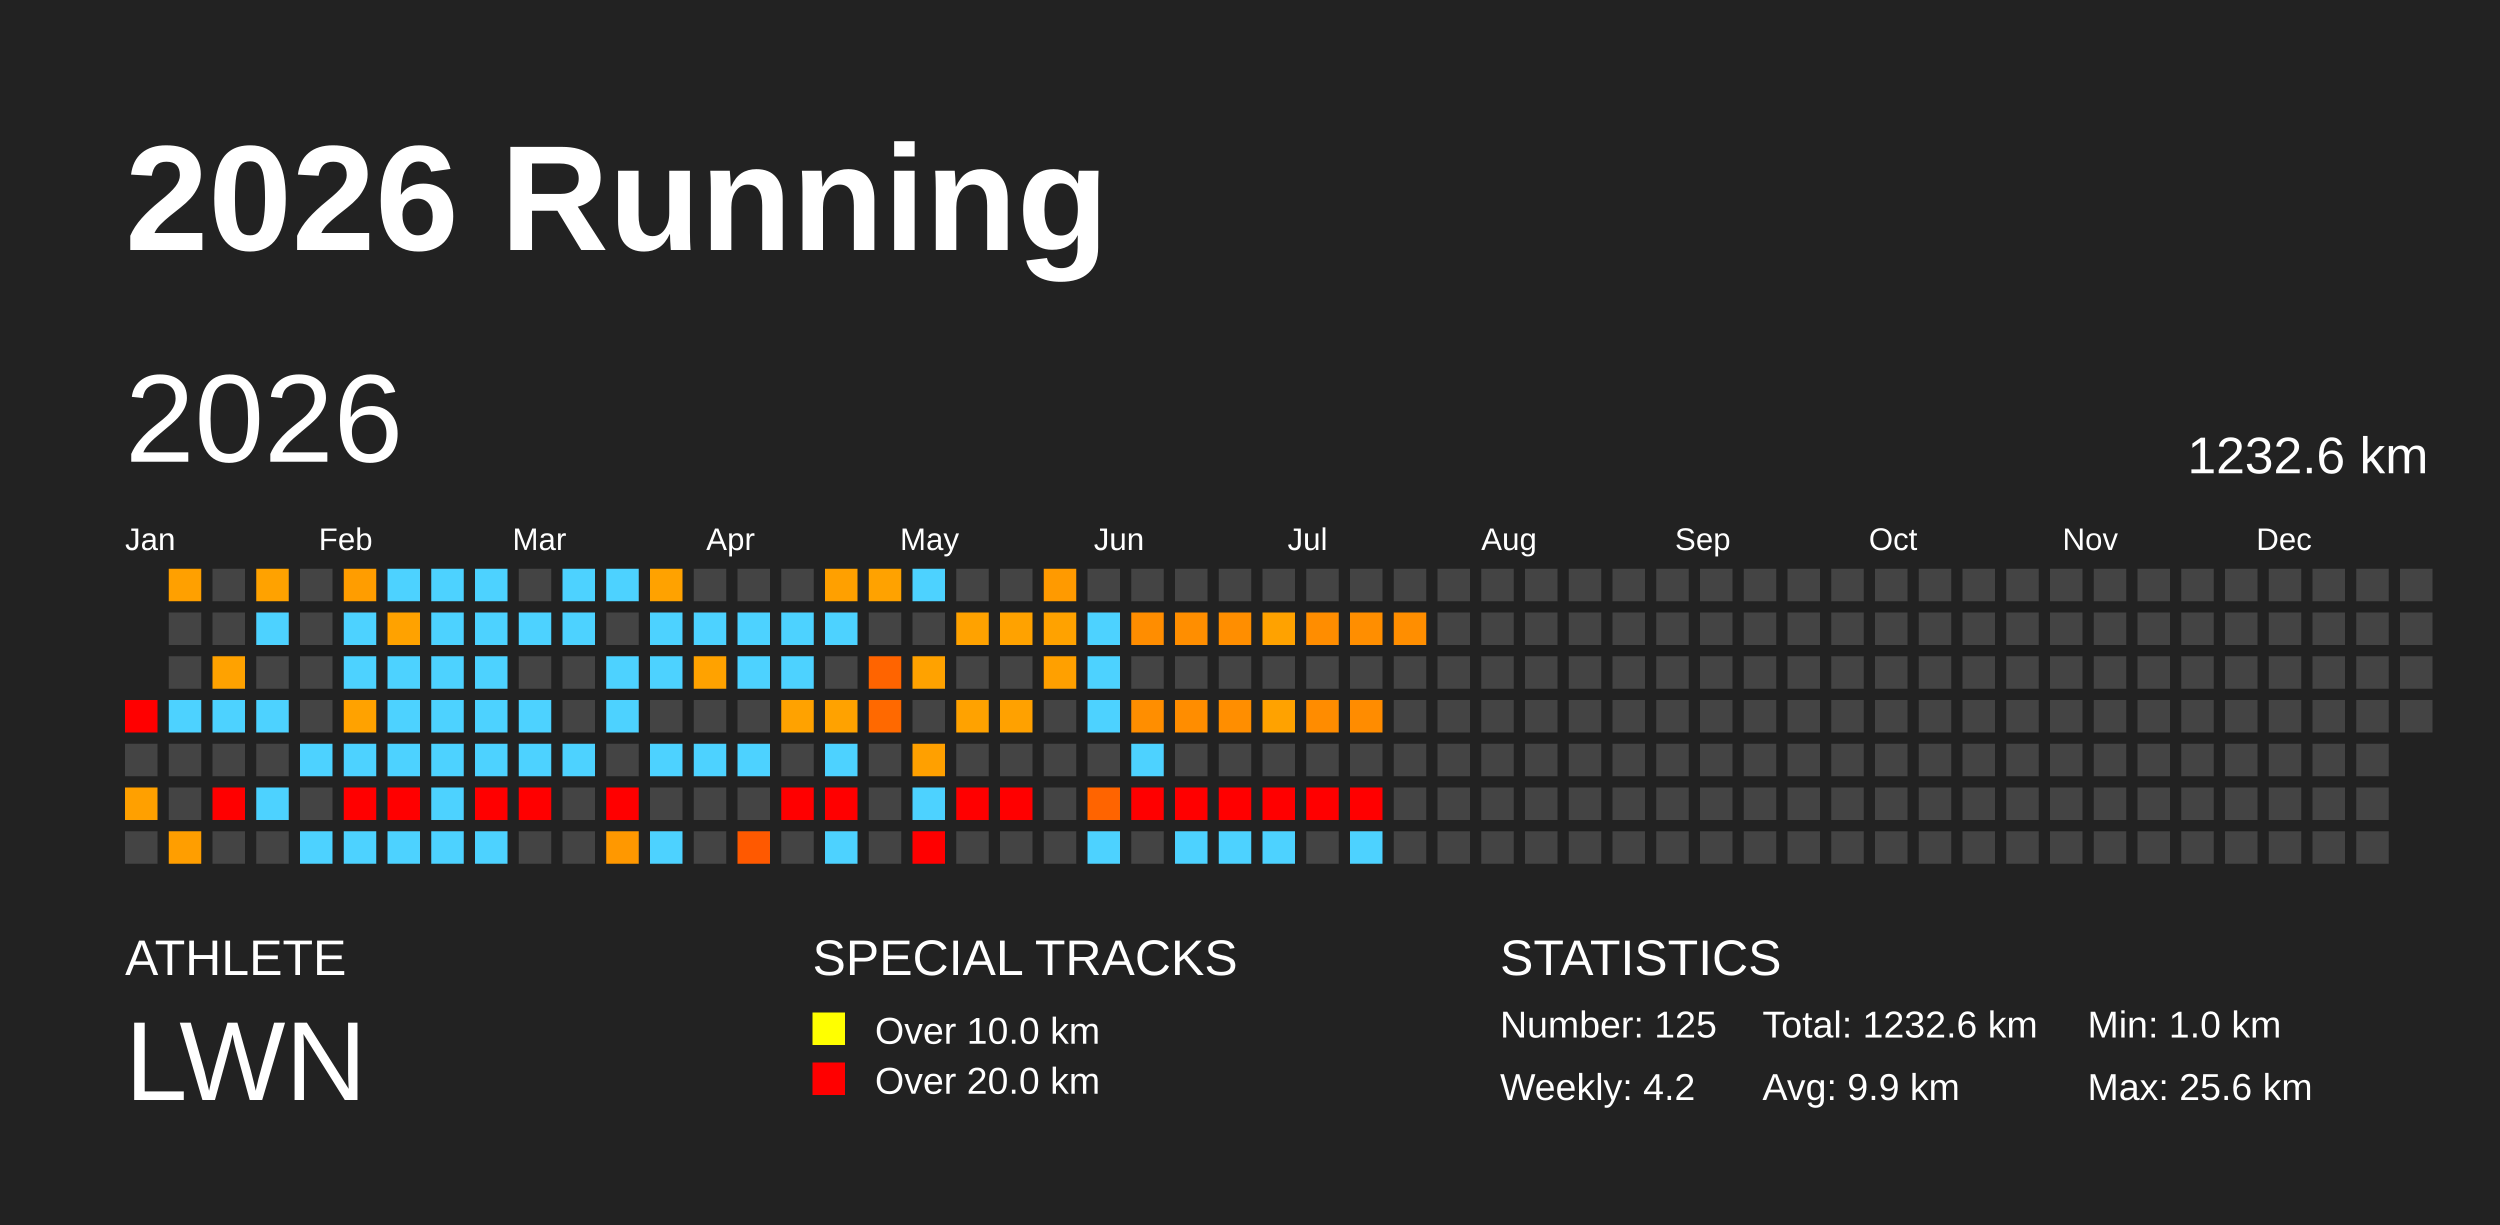
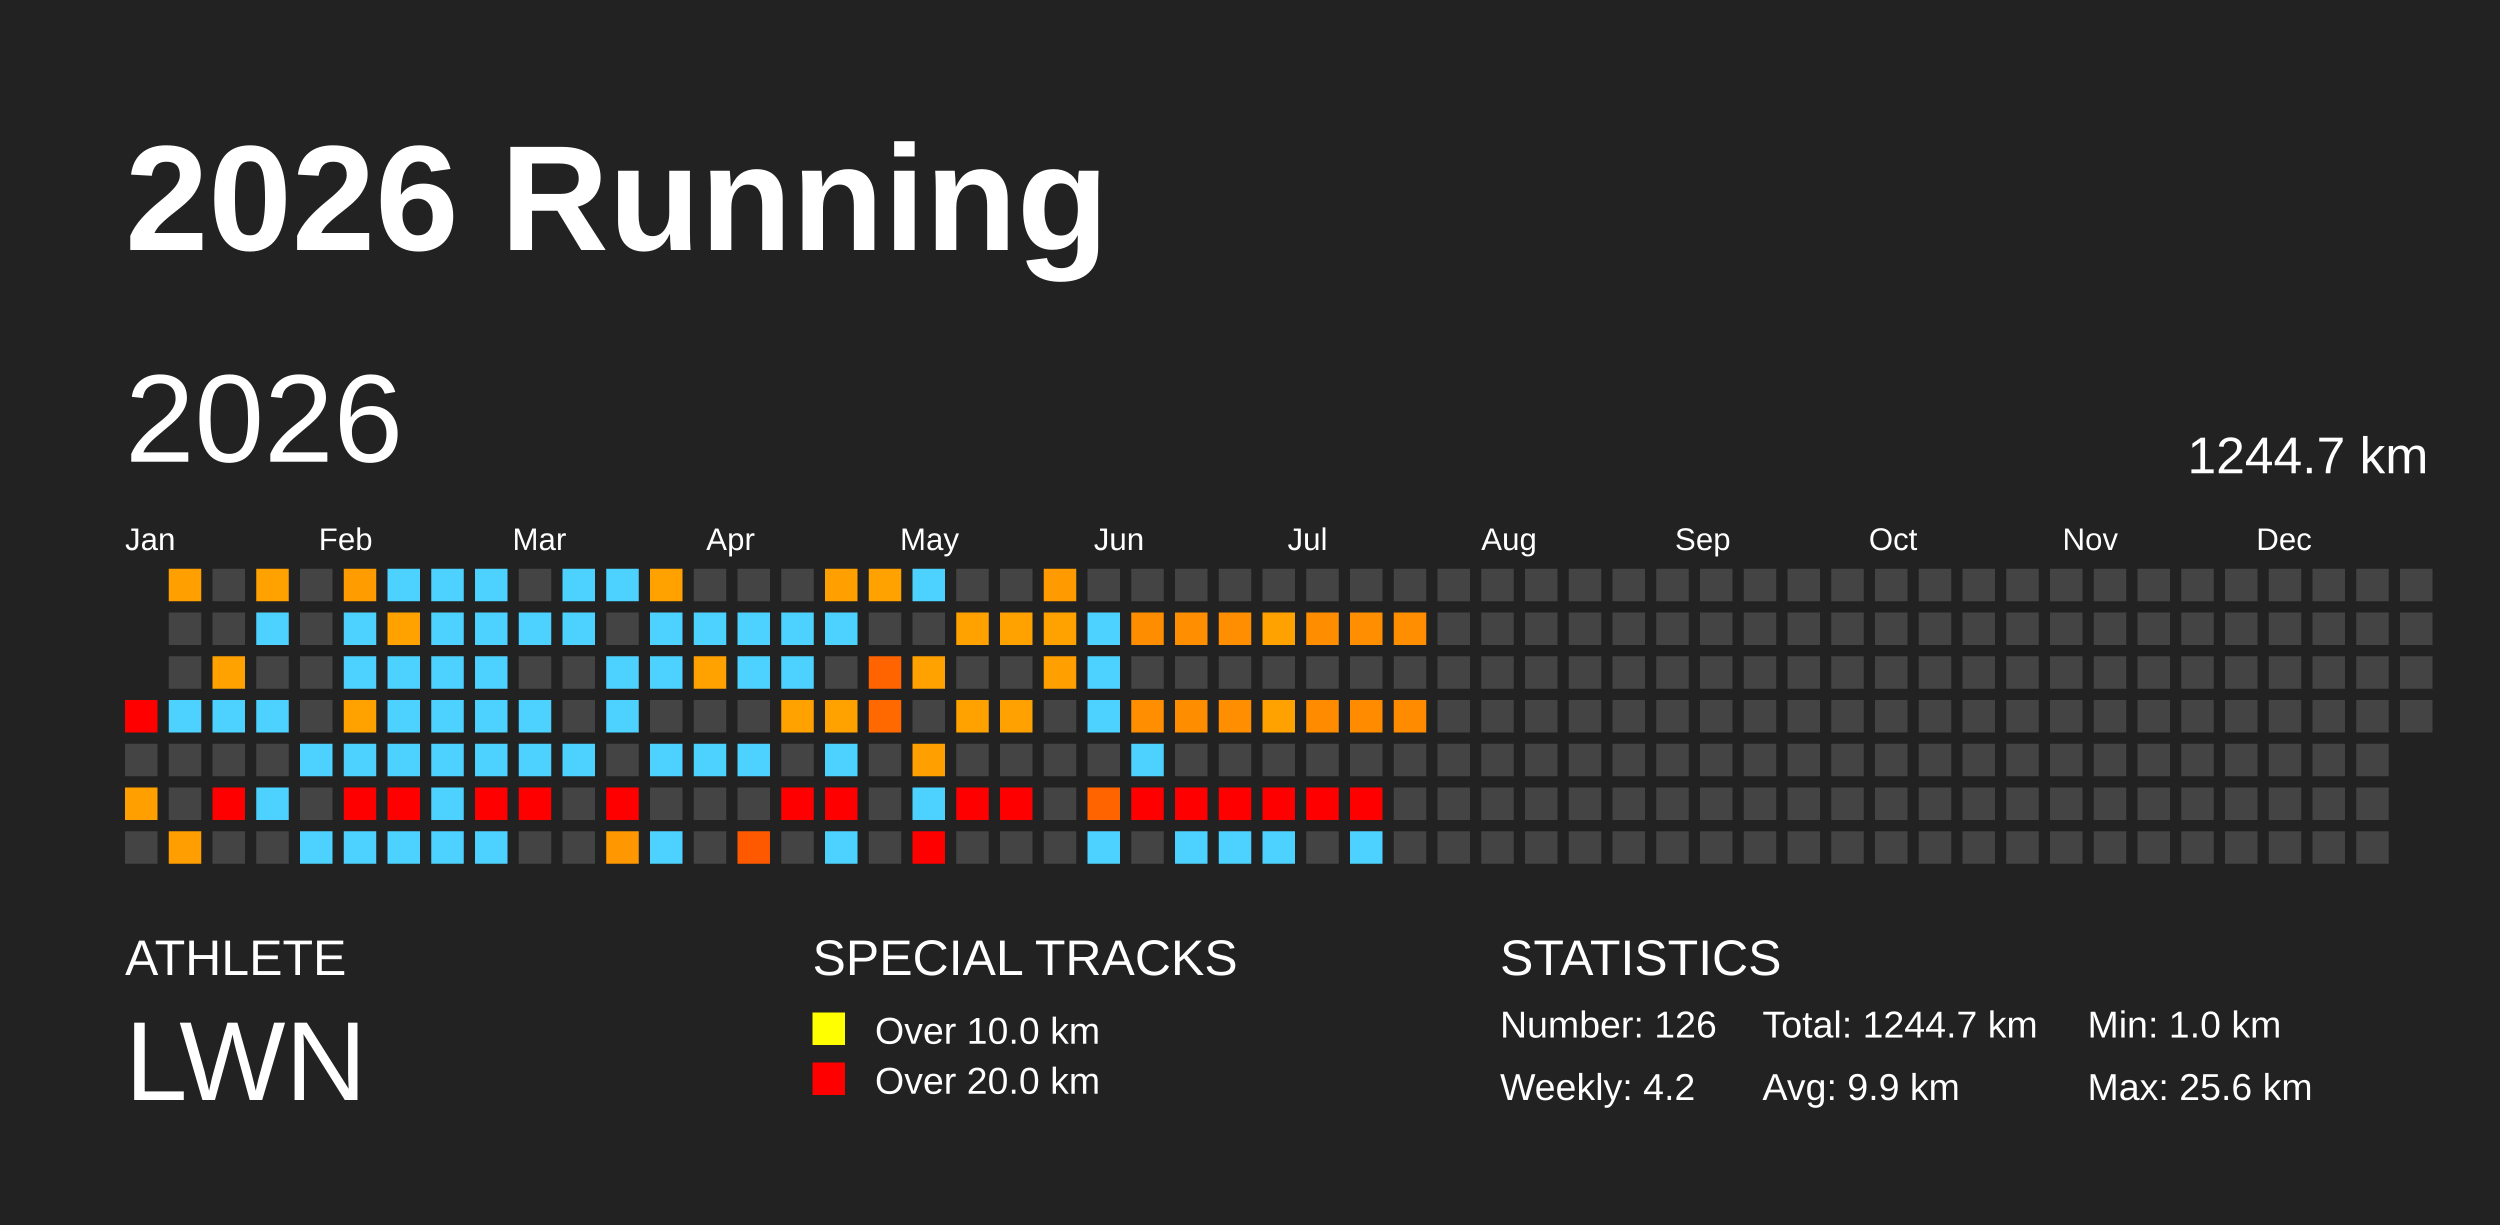
<svg xmlns="http://www.w3.org/2000/svg" baseProfile="full" height="98mm" version="1.1" viewBox="0,0,200,98" width="200mm">
  <defs />
  <rect fill="#222222" height="98" width="200" x="0" y="0" />
  <text fill="#FFFFFF" style="font-size:12px; font-family:Arial; font-weight:bold;" x="10" y="20">2026 Running</text>
  <text fill="#FFFFFF" style="font-size:4px; font-family:Arial" x="10" y="78">ATHLETE</text>
  <text fill="#FFFFFF" style="font-size:9px; font-family:Arial" x="10" y="88">LWN</text>
  <text fill="#FFFFFF" style="font-size:4px; font-family:Arial" x="65" y="78">SPECIAL TRACKS</text>
  <rect fill="yellow" height="2.6" width="2.6" x="65" y="81" />
  <text fill="#FFFFFF" style="font-size:3px; font-family:Arial" x="70" y="83.5">Over 10.0 km</text>
  <rect fill="red" height="2.6" width="2.6" x="65" y="85" />
  <text fill="#FFFFFF" style="font-size:3px; font-family:Arial" x="70" y="87.5">Over 20.0 km</text>
  <text fill="#FFFFFF" style="font-size:4px; font-family:Arial" x="120" y="78">STATISTICS</text>
-   <text fill="#FFFFFF" style="font-size:3px; font-family:Arial" x="120" y="83">Number: 125</text>
+   <text fill="#FFFFFF" style="font-size:3px; font-family:Arial" x="120" y="83">Number: 126</text>
  <text fill="#FFFFFF" style="font-size:3px; font-family:Arial" x="120" y="88">Weekly: 4.2</text>
-   <text fill="#FFFFFF" style="font-size:3px; font-family:Arial" x="141" y="83">Total: 1232.6 km</text>
+   <text fill="#FFFFFF" style="font-size:3px; font-family:Arial" x="141" y="83">Total: 1244.7 km</text>
  <text fill="#FFFFFF" style="font-size:3px; font-family:Arial" x="141" y="88">Avg: 9.9 km</text>
  <text fill="#FFFFFF" style="font-size:3px; font-family:Arial" x="167" y="83">Min: 1.0 km</text>
  <text fill="#FFFFFF" style="font-size:3px; font-family:Arial" x="167" y="88">Max: 25.6 km</text>
  <text dominant-baseline="hanging" fill="#FFFFFF" style="font-size:10.0px; font-family:Arial;" x="10" y="30">2026</text>
-   <text dominant-baseline="hanging" fill="#FFFFFF" style="font-size:4.125px; font-family:Arial;" x="175" y="35">1232.6 km</text>
+   <text dominant-baseline="hanging" fill="#FFFFFF" style="font-size:4.125px; font-family:Arial;" x="175" y="35">1244.7 km</text>
  <text fill="#FFFFFF" style="font-size:2.5px; font-family:Arial" x="10.0" y="44">Jan</text>
  <text fill="#FFFFFF" style="font-size:2.5px; font-family:Arial" x="25.5" y="44">Feb</text>
  <text fill="#FFFFFF" style="font-size:2.5px; font-family:Arial" x="41.0" y="44">Mar</text>
  <text fill="#FFFFFF" style="font-size:2.5px; font-family:Arial" x="56.5" y="44">Apr</text>
  <text fill="#FFFFFF" style="font-size:2.5px; font-family:Arial" x="72.0" y="44">May</text>
  <text fill="#FFFFFF" style="font-size:2.5px; font-family:Arial" x="87.5" y="44">Jun</text>
  <text fill="#FFFFFF" style="font-size:2.5px; font-family:Arial" x="103.0" y="44">Jul</text>
  <text fill="#FFFFFF" style="font-size:2.5px; font-family:Arial" x="118.5" y="44">Aug</text>
  <text fill="#FFFFFF" style="font-size:2.5px; font-family:Arial" x="134.0" y="44">Sep</text>
  <text fill="#FFFFFF" style="font-size:2.5px; font-family:Arial" x="149.5" y="44">Oct</text>
  <text fill="#FFFFFF" style="font-size:2.5px; font-family:Arial" x="165.0" y="44">Nov</text>
  <text fill="#FFFFFF" style="font-size:2.5px; font-family:Arial" x="180.5" y="44">Dec</text>
  <rect fill="red" height="2.6" width="2.6" x="10.0" y="56.0" />
  <rect fill="#444444" height="2.6" width="2.6" x="10.0" y="59.5" />
  <rect fill="#ffa000" height="2.6" width="2.6" x="10.0" y="63.0" />
  <rect fill="#444444" height="2.6" width="2.6" x="10.0" y="66.5" />
  <rect fill="#ffa000" height="2.6" width="2.6" x="13.5" y="45.5" />
  <rect fill="#444444" height="2.6" width="2.6" x="13.5" y="49.0" />
  <rect fill="#444444" height="2.6" width="2.6" x="13.5" y="52.5" />
  <rect fill="#4dd2ff" height="2.6" width="2.6" x="13.5" y="56.0" />
  <rect fill="#444444" height="2.6" width="2.6" x="13.5" y="59.5" />
  <rect fill="#444444" height="2.6" width="2.6" x="13.5" y="63.0" />
  <rect fill="#ff9e00" height="2.6" width="2.6" x="13.5" y="66.5" />
  <rect fill="#444444" height="2.6" width="2.6" x="17.0" y="45.5" />
  <rect fill="#444444" height="2.6" width="2.6" x="17.0" y="49.0" />
  <rect fill="#ffa200" height="2.6" width="2.6" x="17.0" y="52.5" />
  <rect fill="#4dd2ff" height="2.6" width="2.6" x="17.0" y="56.0" />
  <rect fill="#444444" height="2.6" width="2.6" x="17.0" y="59.5" />
  <rect fill="red" height="2.6" width="2.6" x="17.0" y="63.0" />
  <rect fill="#444444" height="2.6" width="2.6" x="17.0" y="66.5" />
  <rect fill="#ffa200" height="2.6" width="2.6" x="20.5" y="45.5" />
  <rect fill="#4dd2ff" height="2.6" width="2.6" x="20.5" y="49.0" />
  <rect fill="#444444" height="2.6" width="2.6" x="20.5" y="52.5" />
  <rect fill="#4dd2ff" height="2.6" width="2.6" x="20.5" y="56.0" />
  <rect fill="#444444" height="2.6" width="2.6" x="20.5" y="59.5" />
  <rect fill="#4dd2ff" height="2.6" width="2.6" x="20.5" y="63.0" />
  <rect fill="#444444" height="2.6" width="2.6" x="20.5" y="66.5" />
  <rect fill="#444444" height="2.6" width="2.6" x="24.0" y="45.5" />
  <rect fill="#444444" height="2.6" width="2.6" x="24.0" y="49.0" />
  <rect fill="#444444" height="2.6" width="2.6" x="24.0" y="52.5" />
  <rect fill="#444444" height="2.6" width="2.6" x="24.0" y="56.0" />
  <rect fill="#4dd2ff" height="2.6" width="2.6" x="24.0" y="59.5" />
  <rect fill="#444444" height="2.6" width="2.6" x="24.0" y="63.0" />
  <rect fill="#4dd2ff" height="2.6" width="2.6" x="24.0" y="66.5" />
  <rect fill="#ff9d00" height="2.6" width="2.6" x="27.5" y="45.5" />
  <rect fill="#4dd2ff" height="2.6" width="2.6" x="27.5" y="49.0" />
  <rect fill="#4dd2ff" height="2.6" width="2.6" x="27.5" y="52.5" />
  <rect fill="#ffa200" height="2.6" width="2.6" x="27.5" y="56.0" />
  <rect fill="#4dd2ff" height="2.6" width="2.6" x="27.5" y="59.5" />
  <rect fill="red" height="2.6" width="2.6" x="27.5" y="63.0" />
  <rect fill="#4dd2ff" height="2.6" width="2.6" x="27.5" y="66.5" />
  <rect fill="#4dd2ff" height="2.6" width="2.6" x="31.0" y="45.5" />
  <rect fill="#ffa200" height="2.6" width="2.6" x="31.0" y="49.0" />
  <rect fill="#4dd2ff" height="2.6" width="2.6" x="31.0" y="52.5" />
  <rect fill="#4dd2ff" height="2.6" width="2.6" x="31.0" y="56.0" />
  <rect fill="#4dd2ff" height="2.6" width="2.6" x="31.0" y="59.5" />
  <rect fill="red" height="2.6" width="2.6" x="31.0" y="63.0" />
  <rect fill="#4dd2ff" height="2.6" width="2.6" x="31.0" y="66.5" />
  <rect fill="#4dd2ff" height="2.6" width="2.6" x="34.5" y="45.5" />
  <rect fill="#4dd2ff" height="2.6" width="2.6" x="34.5" y="49.0" />
  <rect fill="#4dd2ff" height="2.6" width="2.6" x="34.5" y="52.5" />
  <rect fill="#4dd2ff" height="2.6" width="2.6" x="34.5" y="56.0" />
  <rect fill="#4dd2ff" height="2.6" width="2.6" x="34.5" y="59.5" />
  <rect fill="#4dd2ff" height="2.6" width="2.6" x="34.5" y="63.0" />
  <rect fill="#4dd2ff" height="2.6" width="2.6" x="34.5" y="66.5" />
  <rect fill="#4dd2ff" height="2.6" width="2.6" x="38.0" y="45.5" />
  <rect fill="#4dd2ff" height="2.6" width="2.6" x="38.0" y="49.0" />
  <rect fill="#4dd2ff" height="2.6" width="2.6" x="38.0" y="52.5" />
  <rect fill="#4dd2ff" height="2.6" width="2.6" x="38.0" y="56.0" />
  <rect fill="#4dd2ff" height="2.6" width="2.6" x="38.0" y="59.5" />
  <rect fill="red" height="2.6" width="2.6" x="38.0" y="63.0" />
  <rect fill="#4dd2ff" height="2.6" width="2.6" x="38.0" y="66.5" />
  <rect fill="#444444" height="2.6" width="2.6" x="41.5" y="45.5" />
  <rect fill="#4dd2ff" height="2.6" width="2.6" x="41.5" y="49.0" />
  <rect fill="#444444" height="2.6" width="2.6" x="41.5" y="52.5" />
  <rect fill="#4dd2ff" height="2.6" width="2.6" x="41.5" y="56.0" />
  <rect fill="#4dd2ff" height="2.6" width="2.6" x="41.5" y="59.5" />
  <rect fill="red" height="2.6" width="2.6" x="41.5" y="63.0" />
  <rect fill="#444444" height="2.6" width="2.6" x="41.5" y="66.5" />
  <rect fill="#4dd2ff" height="2.6" width="2.6" x="45.0" y="45.5" />
  <rect fill="#4dd2ff" height="2.6" width="2.6" x="45.0" y="49.0" />
  <rect fill="#444444" height="2.6" width="2.6" x="45.0" y="52.5" />
  <rect fill="#444444" height="2.6" width="2.6" x="45.0" y="56.0" />
  <rect fill="#4dd2ff" height="2.6" width="2.6" x="45.0" y="59.5" />
  <rect fill="#444444" height="2.6" width="2.6" x="45.0" y="63.0" />
  <rect fill="#444444" height="2.6" width="2.6" x="45.0" y="66.5" />
  <rect fill="#4dd2ff" height="2.6" width="2.6" x="48.5" y="45.5" />
  <rect fill="#444444" height="2.6" width="2.6" x="48.5" y="49.0" />
  <rect fill="#4dd2ff" height="2.6" width="2.6" x="48.5" y="52.5" />
  <rect fill="#4dd2ff" height="2.6" width="2.6" x="48.5" y="56.0" />
  <rect fill="#444444" height="2.6" width="2.6" x="48.5" y="59.5" />
  <rect fill="red" height="2.6" width="2.6" x="48.5" y="63.0" />
  <rect fill="#ff9800" height="2.6" width="2.6" x="48.5" y="66.5" />
  <rect fill="#ffa200" height="2.6" width="2.6" x="52.0" y="45.5" />
  <rect fill="#4dd2ff" height="2.6" width="2.6" x="52.0" y="49.0" />
  <rect fill="#4dd2ff" height="2.6" width="2.6" x="52.0" y="52.5" />
  <rect fill="#444444" height="2.6" width="2.6" x="52.0" y="56.0" />
  <rect fill="#4dd2ff" height="2.6" width="2.6" x="52.0" y="59.5" />
  <rect fill="#444444" height="2.6" width="2.6" x="52.0" y="63.0" />
  <rect fill="#4dd2ff" height="2.6" width="2.6" x="52.0" y="66.5" />
  <rect fill="#444444" height="2.6" width="2.6" x="55.5" y="45.5" />
  <rect fill="#4dd2ff" height="2.6" width="2.6" x="55.5" y="49.0" />
  <rect fill="#ffa200" height="2.6" width="2.6" x="55.5" y="52.5" />
  <rect fill="#444444" height="2.6" width="2.6" x="55.5" y="56.0" />
  <rect fill="#4dd2ff" height="2.6" width="2.6" x="55.5" y="59.5" />
  <rect fill="#444444" height="2.6" width="2.6" x="55.5" y="63.0" />
  <rect fill="#444444" height="2.6" width="2.6" x="55.5" y="66.5" />
  <rect fill="#444444" height="2.6" width="2.6" x="59.0" y="45.5" />
  <rect fill="#4dd2ff" height="2.6" width="2.6" x="59.0" y="49.0" />
  <rect fill="#4dd2ff" height="2.6" width="2.6" x="59.0" y="52.5" />
  <rect fill="#444444" height="2.6" width="2.6" x="59.0" y="56.0" />
  <rect fill="#4dd2ff" height="2.6" width="2.6" x="59.0" y="59.5" />
  <rect fill="#444444" height="2.6" width="2.6" x="59.0" y="63.0" />
  <rect fill="#ff5900" height="2.6" width="2.6" x="59.0" y="66.5" />
  <rect fill="#444444" height="2.6" width="2.6" x="62.5" y="45.5" />
  <rect fill="#4dd2ff" height="2.6" width="2.6" x="62.5" y="49.0" />
  <rect fill="#4dd2ff" height="2.6" width="2.6" x="62.5" y="52.5" />
  <rect fill="#ffa200" height="2.6" width="2.6" x="62.5" y="56.0" />
  <rect fill="#444444" height="2.6" width="2.6" x="62.5" y="59.5" />
  <rect fill="red" height="2.6" width="2.6" x="62.5" y="63.0" />
  <rect fill="#444444" height="2.6" width="2.6" x="62.5" y="66.5" />
  <rect fill="#ffa000" height="2.6" width="2.6" x="66.0" y="45.5" />
  <rect fill="#4dd2ff" height="2.6" width="2.6" x="66.0" y="49.0" />
  <rect fill="#444444" height="2.6" width="2.6" x="66.0" y="52.5" />
  <rect fill="#ffa200" height="2.6" width="2.6" x="66.0" y="56.0" />
  <rect fill="#4dd2ff" height="2.6" width="2.6" x="66.0" y="59.5" />
  <rect fill="red" height="2.6" width="2.6" x="66.0" y="63.0" />
  <rect fill="#4dd2ff" height="2.6" width="2.6" x="66.0" y="66.5" />
  <rect fill="#ffa200" height="2.6" width="2.6" x="69.5" y="45.5" />
  <rect fill="#444444" height="2.6" width="2.6" x="69.5" y="49.0" />
  <rect fill="#ff6400" height="2.6" width="2.6" x="69.5" y="52.5" />
  <rect fill="#ff6900" height="2.6" width="2.6" x="69.5" y="56.0" />
  <rect fill="#444444" height="2.6" width="2.6" x="69.5" y="59.5" />
  <rect fill="#444444" height="2.6" width="2.6" x="69.5" y="63.0" />
  <rect fill="#444444" height="2.6" width="2.6" x="69.5" y="66.5" />
  <rect fill="#4dd2ff" height="2.6" width="2.6" x="73.0" y="45.5" />
  <rect fill="#444444" height="2.6" width="2.6" x="73.0" y="49.0" />
  <rect fill="#ffa200" height="2.6" width="2.6" x="73.0" y="52.5" />
  <rect fill="#444444" height="2.6" width="2.6" x="73.0" y="56.0" />
  <rect fill="#ffa000" height="2.6" width="2.6" x="73.0" y="59.5" />
  <rect fill="#4dd2ff" height="2.6" width="2.6" x="73.0" y="63.0" />
  <rect fill="red" height="2.6" width="2.6" x="73.0" y="66.5" />
  <rect fill="#444444" height="2.6" width="2.6" x="76.5" y="45.5" />
  <rect fill="#ffa200" height="2.6" width="2.6" x="76.5" y="49.0" />
  <rect fill="#444444" height="2.6" width="2.6" x="76.5" y="52.5" />
  <rect fill="#ffa200" height="2.6" width="2.6" x="76.5" y="56.0" />
  <rect fill="#444444" height="2.6" width="2.6" x="76.5" y="59.5" />
  <rect fill="red" height="2.6" width="2.6" x="76.5" y="63.0" />
  <rect fill="#444444" height="2.6" width="2.6" x="76.5" y="66.5" />
  <rect fill="#444444" height="2.6" width="2.6" x="80.0" y="45.5" />
  <rect fill="#ffa200" height="2.6" width="2.6" x="80.0" y="49.0" />
  <rect fill="#444444" height="2.6" width="2.6" x="80.0" y="52.5" />
  <rect fill="#ffa100" height="2.6" width="2.6" x="80.0" y="56.0" />
  <rect fill="#444444" height="2.6" width="2.6" x="80.0" y="59.5" />
  <rect fill="red" height="2.6" width="2.6" x="80.0" y="63.0" />
  <rect fill="#444444" height="2.6" width="2.6" x="80.0" y="66.5" />
  <rect fill="#ff9a00" height="2.6" width="2.6" x="83.5" y="45.5" />
  <rect fill="#ffa200" height="2.6" width="2.6" x="83.5" y="49.0" />
  <rect fill="#ffa000" height="2.6" width="2.6" x="83.5" y="52.5" />
  <rect fill="#444444" height="2.6" width="2.6" x="83.5" y="56.0" />
  <rect fill="#444444" height="2.6" width="2.6" x="83.5" y="59.5" />
  <rect fill="#444444" height="2.6" width="2.6" x="83.5" y="63.0" />
  <rect fill="#444444" height="2.6" width="2.6" x="83.5" y="66.5" />
  <rect fill="#444444" height="2.6" width="2.6" x="87.0" y="45.5" />
  <rect fill="#4dd2ff" height="2.6" width="2.6" x="87.0" y="49.0" />
  <rect fill="#4dd2ff" height="2.6" width="2.6" x="87.0" y="52.5" />
  <rect fill="#4dd2ff" height="2.6" width="2.6" x="87.0" y="56.0" />
  <rect fill="#444444" height="2.6" width="2.6" x="87.0" y="59.5" />
  <rect fill="#ff6400" height="2.6" width="2.6" x="87.0" y="63.0" />
  <rect fill="#4dd2ff" height="2.6" width="2.6" x="87.0" y="66.5" />
  <rect fill="#444444" height="2.6" width="2.6" x="90.5" y="45.5" />
  <rect fill="#ff8d00" height="2.6" width="2.6" x="90.5" y="49.0" />
  <rect fill="#444444" height="2.6" width="2.6" x="90.5" y="52.5" />
  <rect fill="#ff8e00" height="2.6" width="2.6" x="90.5" y="56.0" />
  <rect fill="#4dd2ff" height="2.6" width="2.6" x="90.5" y="59.5" />
  <rect fill="red" height="2.6" width="2.6" x="90.5" y="63.0" />
  <rect fill="#444444" height="2.6" width="2.6" x="90.5" y="66.5" />
  <rect fill="#444444" height="2.6" width="2.6" x="94.0" y="45.5" />
  <rect fill="#ff8e00" height="2.6" width="2.6" x="94.0" y="49.0" />
  <rect fill="#444444" height="2.6" width="2.6" x="94.0" y="52.5" />
  <rect fill="#ff8d00" height="2.6" width="2.6" x="94.0" y="56.0" />
  <rect fill="#444444" height="2.6" width="2.6" x="94.0" y="59.5" />
  <rect fill="red" height="2.6" width="2.6" x="94.0" y="63.0" />
  <rect fill="#4dd2ff" height="2.6" width="2.6" x="94.0" y="66.5" />
  <rect fill="#444444" height="2.6" width="2.6" x="97.5" y="45.5" />
  <rect fill="#ff8e00" height="2.6" width="2.6" x="97.5" y="49.0" />
  <rect fill="#444444" height="2.6" width="2.6" x="97.5" y="52.5" />
  <rect fill="#ff8e00" height="2.6" width="2.6" x="97.5" y="56.0" />
  <rect fill="#444444" height="2.6" width="2.6" x="97.5" y="59.5" />
  <rect fill="red" height="2.6" width="2.6" x="97.5" y="63.0" />
  <rect fill="#4dd2ff" height="2.6" width="2.6" x="97.5" y="66.5" />
  <rect fill="#444444" height="2.6" width="2.6" x="101.0" y="45.5" />
  <rect fill="#ffa200" height="2.6" width="2.6" x="101.0" y="49.0" />
  <rect fill="#444444" height="2.6" width="2.6" x="101.0" y="52.5" />
  <rect fill="#ffa200" height="2.6" width="2.6" x="101.0" y="56.0" />
  <rect fill="#444444" height="2.6" width="2.6" x="101.0" y="59.5" />
  <rect fill="red" height="2.6" width="2.6" x="101.0" y="63.0" />
  <rect fill="#4dd2ff" height="2.6" width="2.6" x="101.0" y="66.5" />
  <rect fill="#444444" height="2.6" width="2.6" x="104.5" y="45.5" />
  <rect fill="#ff8d00" height="2.6" width="2.6" x="104.5" y="49.0" />
  <rect fill="#444444" height="2.6" width="2.6" x="104.5" y="52.5" />
  <rect fill="#ff8c00" height="2.6" width="2.6" x="104.5" y="56.0" />
  <rect fill="#444444" height="2.6" width="2.6" x="104.5" y="59.5" />
  <rect fill="red" height="2.6" width="2.6" x="104.5" y="63.0" />
  <rect fill="#444444" height="2.6" width="2.6" x="104.5" y="66.5" />
  <rect fill="#444444" height="2.6" width="2.6" x="108.0" y="45.5" />
  <rect fill="#ff8e00" height="2.6" width="2.6" x="108.0" y="49.0" />
  <rect fill="#444444" height="2.6" width="2.6" x="108.0" y="52.5" />
  <rect fill="#ff8c00" height="2.6" width="2.6" x="108.0" y="56.0" />
  <rect fill="#444444" height="2.6" width="2.6" x="108.0" y="59.5" />
  <rect fill="red" height="2.6" width="2.6" x="108.0" y="63.0" />
  <rect fill="#4dd2ff" height="2.6" width="2.6" x="108.0" y="66.5" />
  <rect fill="#444444" height="2.6" width="2.6" x="111.5" y="45.5" />
  <rect fill="#ff8e00" height="2.6" width="2.6" x="111.5" y="49.0" />
  <rect fill="#444444" height="2.6" width="2.6" x="111.5" y="52.5" />
-   <rect fill="#444444" height="2.6" width="2.6" x="111.5" y="56.0" />
+   <rect fill="#ff8c00" height="2.6" width="2.6" x="111.5" y="56.0" />
  <rect fill="#444444" height="2.6" width="2.6" x="111.5" y="59.5" />
  <rect fill="#444444" height="2.6" width="2.6" x="111.5" y="63.0" />
  <rect fill="#444444" height="2.6" width="2.6" x="111.5" y="66.5" />
  <rect fill="#444444" height="2.6" width="2.6" x="115.0" y="45.5" />
  <rect fill="#444444" height="2.6" width="2.6" x="115.0" y="49.0" />
  <rect fill="#444444" height="2.6" width="2.6" x="115.0" y="52.5" />
  <rect fill="#444444" height="2.6" width="2.6" x="115.0" y="56.0" />
  <rect fill="#444444" height="2.6" width="2.6" x="115.0" y="59.5" />
  <rect fill="#444444" height="2.6" width="2.6" x="115.0" y="63.0" />
  <rect fill="#444444" height="2.6" width="2.6" x="115.0" y="66.5" />
  <rect fill="#444444" height="2.6" width="2.6" x="118.5" y="45.5" />
  <rect fill="#444444" height="2.6" width="2.6" x="118.5" y="49.0" />
  <rect fill="#444444" height="2.6" width="2.6" x="118.5" y="52.5" />
  <rect fill="#444444" height="2.6" width="2.6" x="118.5" y="56.0" />
  <rect fill="#444444" height="2.6" width="2.6" x="118.5" y="59.5" />
  <rect fill="#444444" height="2.6" width="2.6" x="118.5" y="63.0" />
  <rect fill="#444444" height="2.6" width="2.6" x="118.5" y="66.5" />
  <rect fill="#444444" height="2.6" width="2.6" x="122.0" y="45.5" />
  <rect fill="#444444" height="2.6" width="2.6" x="122.0" y="49.0" />
  <rect fill="#444444" height="2.6" width="2.6" x="122.0" y="52.5" />
  <rect fill="#444444" height="2.6" width="2.6" x="122.0" y="56.0" />
  <rect fill="#444444" height="2.6" width="2.6" x="122.0" y="59.5" />
  <rect fill="#444444" height="2.6" width="2.6" x="122.0" y="63.0" />
  <rect fill="#444444" height="2.6" width="2.6" x="122.0" y="66.5" />
  <rect fill="#444444" height="2.6" width="2.6" x="125.5" y="45.5" />
  <rect fill="#444444" height="2.6" width="2.6" x="125.5" y="49.0" />
  <rect fill="#444444" height="2.6" width="2.6" x="125.5" y="52.5" />
  <rect fill="#444444" height="2.6" width="2.6" x="125.5" y="56.0" />
  <rect fill="#444444" height="2.6" width="2.6" x="125.5" y="59.5" />
  <rect fill="#444444" height="2.6" width="2.6" x="125.5" y="63.0" />
  <rect fill="#444444" height="2.6" width="2.6" x="125.5" y="66.5" />
  <rect fill="#444444" height="2.6" width="2.6" x="129.0" y="45.5" />
  <rect fill="#444444" height="2.6" width="2.6" x="129.0" y="49.0" />
  <rect fill="#444444" height="2.6" width="2.6" x="129.0" y="52.5" />
  <rect fill="#444444" height="2.6" width="2.6" x="129.0" y="56.0" />
  <rect fill="#444444" height="2.6" width="2.6" x="129.0" y="59.5" />
  <rect fill="#444444" height="2.6" width="2.6" x="129.0" y="63.0" />
  <rect fill="#444444" height="2.6" width="2.6" x="129.0" y="66.5" />
  <rect fill="#444444" height="2.6" width="2.6" x="132.5" y="45.5" />
  <rect fill="#444444" height="2.6" width="2.6" x="132.5" y="49.0" />
  <rect fill="#444444" height="2.6" width="2.6" x="132.5" y="52.5" />
  <rect fill="#444444" height="2.6" width="2.6" x="132.5" y="56.0" />
  <rect fill="#444444" height="2.6" width="2.6" x="132.5" y="59.5" />
  <rect fill="#444444" height="2.6" width="2.6" x="132.5" y="63.0" />
  <rect fill="#444444" height="2.6" width="2.6" x="132.5" y="66.5" />
  <rect fill="#444444" height="2.6" width="2.6" x="136.0" y="45.5" />
  <rect fill="#444444" height="2.6" width="2.6" x="136.0" y="49.0" />
  <rect fill="#444444" height="2.6" width="2.6" x="136.0" y="52.5" />
  <rect fill="#444444" height="2.6" width="2.6" x="136.0" y="56.0" />
  <rect fill="#444444" height="2.6" width="2.6" x="136.0" y="59.5" />
  <rect fill="#444444" height="2.6" width="2.6" x="136.0" y="63.0" />
  <rect fill="#444444" height="2.6" width="2.6" x="136.0" y="66.5" />
  <rect fill="#444444" height="2.6" width="2.6" x="139.5" y="45.5" />
  <rect fill="#444444" height="2.6" width="2.6" x="139.5" y="49.0" />
  <rect fill="#444444" height="2.6" width="2.6" x="139.5" y="52.5" />
  <rect fill="#444444" height="2.6" width="2.6" x="139.5" y="56.0" />
  <rect fill="#444444" height="2.6" width="2.6" x="139.5" y="59.5" />
  <rect fill="#444444" height="2.6" width="2.6" x="139.5" y="63.0" />
  <rect fill="#444444" height="2.6" width="2.6" x="139.5" y="66.5" />
  <rect fill="#444444" height="2.6" width="2.6" x="143.0" y="45.5" />
  <rect fill="#444444" height="2.6" width="2.6" x="143.0" y="49.0" />
  <rect fill="#444444" height="2.6" width="2.6" x="143.0" y="52.5" />
  <rect fill="#444444" height="2.6" width="2.6" x="143.0" y="56.0" />
  <rect fill="#444444" height="2.6" width="2.6" x="143.0" y="59.5" />
  <rect fill="#444444" height="2.6" width="2.6" x="143.0" y="63.0" />
  <rect fill="#444444" height="2.6" width="2.6" x="143.0" y="66.5" />
  <rect fill="#444444" height="2.6" width="2.6" x="146.5" y="45.5" />
  <rect fill="#444444" height="2.6" width="2.6" x="146.5" y="49.0" />
  <rect fill="#444444" height="2.6" width="2.6" x="146.5" y="52.5" />
  <rect fill="#444444" height="2.6" width="2.6" x="146.5" y="56.0" />
  <rect fill="#444444" height="2.6" width="2.6" x="146.5" y="59.5" />
  <rect fill="#444444" height="2.6" width="2.6" x="146.5" y="63.0" />
  <rect fill="#444444" height="2.6" width="2.6" x="146.5" y="66.5" />
  <rect fill="#444444" height="2.6" width="2.6" x="150.0" y="45.5" />
  <rect fill="#444444" height="2.6" width="2.6" x="150.0" y="49.0" />
  <rect fill="#444444" height="2.6" width="2.6" x="150.0" y="52.5" />
  <rect fill="#444444" height="2.6" width="2.6" x="150.0" y="56.0" />
  <rect fill="#444444" height="2.6" width="2.6" x="150.0" y="59.5" />
  <rect fill="#444444" height="2.6" width="2.6" x="150.0" y="63.0" />
  <rect fill="#444444" height="2.6" width="2.6" x="150.0" y="66.5" />
  <rect fill="#444444" height="2.6" width="2.6" x="153.5" y="45.5" />
  <rect fill="#444444" height="2.6" width="2.6" x="153.5" y="49.0" />
  <rect fill="#444444" height="2.6" width="2.6" x="153.5" y="52.5" />
  <rect fill="#444444" height="2.6" width="2.6" x="153.5" y="56.0" />
  <rect fill="#444444" height="2.6" width="2.6" x="153.5" y="59.5" />
  <rect fill="#444444" height="2.6" width="2.6" x="153.5" y="63.0" />
  <rect fill="#444444" height="2.6" width="2.6" x="153.5" y="66.5" />
  <rect fill="#444444" height="2.6" width="2.6" x="157.0" y="45.5" />
  <rect fill="#444444" height="2.6" width="2.6" x="157.0" y="49.0" />
  <rect fill="#444444" height="2.6" width="2.6" x="157.0" y="52.5" />
  <rect fill="#444444" height="2.6" width="2.6" x="157.0" y="56.0" />
  <rect fill="#444444" height="2.6" width="2.6" x="157.0" y="59.5" />
  <rect fill="#444444" height="2.6" width="2.6" x="157.0" y="63.0" />
  <rect fill="#444444" height="2.6" width="2.6" x="157.0" y="66.5" />
  <rect fill="#444444" height="2.6" width="2.6" x="160.5" y="45.5" />
  <rect fill="#444444" height="2.6" width="2.6" x="160.5" y="49.0" />
  <rect fill="#444444" height="2.6" width="2.6" x="160.5" y="52.5" />
  <rect fill="#444444" height="2.6" width="2.6" x="160.5" y="56.0" />
  <rect fill="#444444" height="2.6" width="2.6" x="160.5" y="59.5" />
  <rect fill="#444444" height="2.6" width="2.6" x="160.5" y="63.0" />
  <rect fill="#444444" height="2.6" width="2.6" x="160.5" y="66.5" />
  <rect fill="#444444" height="2.6" width="2.6" x="164.0" y="45.5" />
  <rect fill="#444444" height="2.6" width="2.6" x="164.0" y="49.0" />
  <rect fill="#444444" height="2.6" width="2.6" x="164.0" y="52.5" />
  <rect fill="#444444" height="2.6" width="2.6" x="164.0" y="56.0" />
  <rect fill="#444444" height="2.6" width="2.6" x="164.0" y="59.5" />
  <rect fill="#444444" height="2.6" width="2.6" x="164.0" y="63.0" />
  <rect fill="#444444" height="2.6" width="2.6" x="164.0" y="66.5" />
  <rect fill="#444444" height="2.6" width="2.6" x="167.5" y="45.5" />
  <rect fill="#444444" height="2.6" width="2.6" x="167.5" y="49.0" />
  <rect fill="#444444" height="2.6" width="2.6" x="167.5" y="52.5" />
  <rect fill="#444444" height="2.6" width="2.6" x="167.5" y="56.0" />
  <rect fill="#444444" height="2.6" width="2.6" x="167.5" y="59.5" />
  <rect fill="#444444" height="2.6" width="2.6" x="167.5" y="63.0" />
  <rect fill="#444444" height="2.6" width="2.6" x="167.5" y="66.5" />
  <rect fill="#444444" height="2.6" width="2.6" x="171.0" y="45.5" />
  <rect fill="#444444" height="2.6" width="2.6" x="171.0" y="49.0" />
  <rect fill="#444444" height="2.6" width="2.6" x="171.0" y="52.5" />
  <rect fill="#444444" height="2.6" width="2.6" x="171.0" y="56.0" />
  <rect fill="#444444" height="2.6" width="2.6" x="171.0" y="59.5" />
  <rect fill="#444444" height="2.6" width="2.6" x="171.0" y="63.0" />
  <rect fill="#444444" height="2.6" width="2.6" x="171.0" y="66.5" />
  <rect fill="#444444" height="2.6" width="2.6" x="174.5" y="45.5" />
  <rect fill="#444444" height="2.6" width="2.6" x="174.5" y="49.0" />
  <rect fill="#444444" height="2.6" width="2.6" x="174.5" y="52.5" />
  <rect fill="#444444" height="2.6" width="2.6" x="174.5" y="56.0" />
  <rect fill="#444444" height="2.6" width="2.6" x="174.5" y="59.5" />
  <rect fill="#444444" height="2.6" width="2.6" x="174.5" y="63.0" />
  <rect fill="#444444" height="2.6" width="2.6" x="174.5" y="66.5" />
  <rect fill="#444444" height="2.6" width="2.6" x="178.0" y="45.5" />
  <rect fill="#444444" height="2.6" width="2.6" x="178.0" y="49.0" />
  <rect fill="#444444" height="2.6" width="2.6" x="178.0" y="52.5" />
  <rect fill="#444444" height="2.6" width="2.6" x="178.0" y="56.0" />
  <rect fill="#444444" height="2.6" width="2.6" x="178.0" y="59.5" />
  <rect fill="#444444" height="2.6" width="2.6" x="178.0" y="63.0" />
  <rect fill="#444444" height="2.6" width="2.6" x="178.0" y="66.5" />
  <rect fill="#444444" height="2.6" width="2.6" x="181.5" y="45.5" />
  <rect fill="#444444" height="2.6" width="2.6" x="181.5" y="49.0" />
  <rect fill="#444444" height="2.6" width="2.6" x="181.5" y="52.5" />
  <rect fill="#444444" height="2.6" width="2.6" x="181.5" y="56.0" />
  <rect fill="#444444" height="2.6" width="2.6" x="181.5" y="59.5" />
  <rect fill="#444444" height="2.6" width="2.6" x="181.5" y="63.0" />
  <rect fill="#444444" height="2.6" width="2.6" x="181.5" y="66.5" />
  <rect fill="#444444" height="2.6" width="2.6" x="185.0" y="45.5" />
  <rect fill="#444444" height="2.6" width="2.6" x="185.0" y="49.0" />
  <rect fill="#444444" height="2.6" width="2.6" x="185.0" y="52.5" />
  <rect fill="#444444" height="2.6" width="2.6" x="185.0" y="56.0" />
  <rect fill="#444444" height="2.6" width="2.6" x="185.0" y="59.5" />
  <rect fill="#444444" height="2.6" width="2.6" x="185.0" y="63.0" />
  <rect fill="#444444" height="2.6" width="2.6" x="185.0" y="66.5" />
  <rect fill="#444444" height="2.6" width="2.6" x="188.5" y="45.5" />
  <rect fill="#444444" height="2.6" width="2.6" x="188.5" y="49.0" />
  <rect fill="#444444" height="2.6" width="2.6" x="188.5" y="52.5" />
  <rect fill="#444444" height="2.6" width="2.6" x="188.5" y="56.0" />
  <rect fill="#444444" height="2.6" width="2.6" x="188.5" y="59.5" />
  <rect fill="#444444" height="2.6" width="2.6" x="188.5" y="63.0" />
  <rect fill="#444444" height="2.6" width="2.6" x="188.5" y="66.5" />
  <rect fill="#444444" height="2.6" width="2.6" x="192.0" y="45.5" />
  <rect fill="#444444" height="2.6" width="2.6" x="192.0" y="49.0" />
  <rect fill="#444444" height="2.6" width="2.6" x="192.0" y="52.5" />
  <rect fill="#444444" height="2.6" width="2.6" x="192.0" y="56.0" />
</svg>
